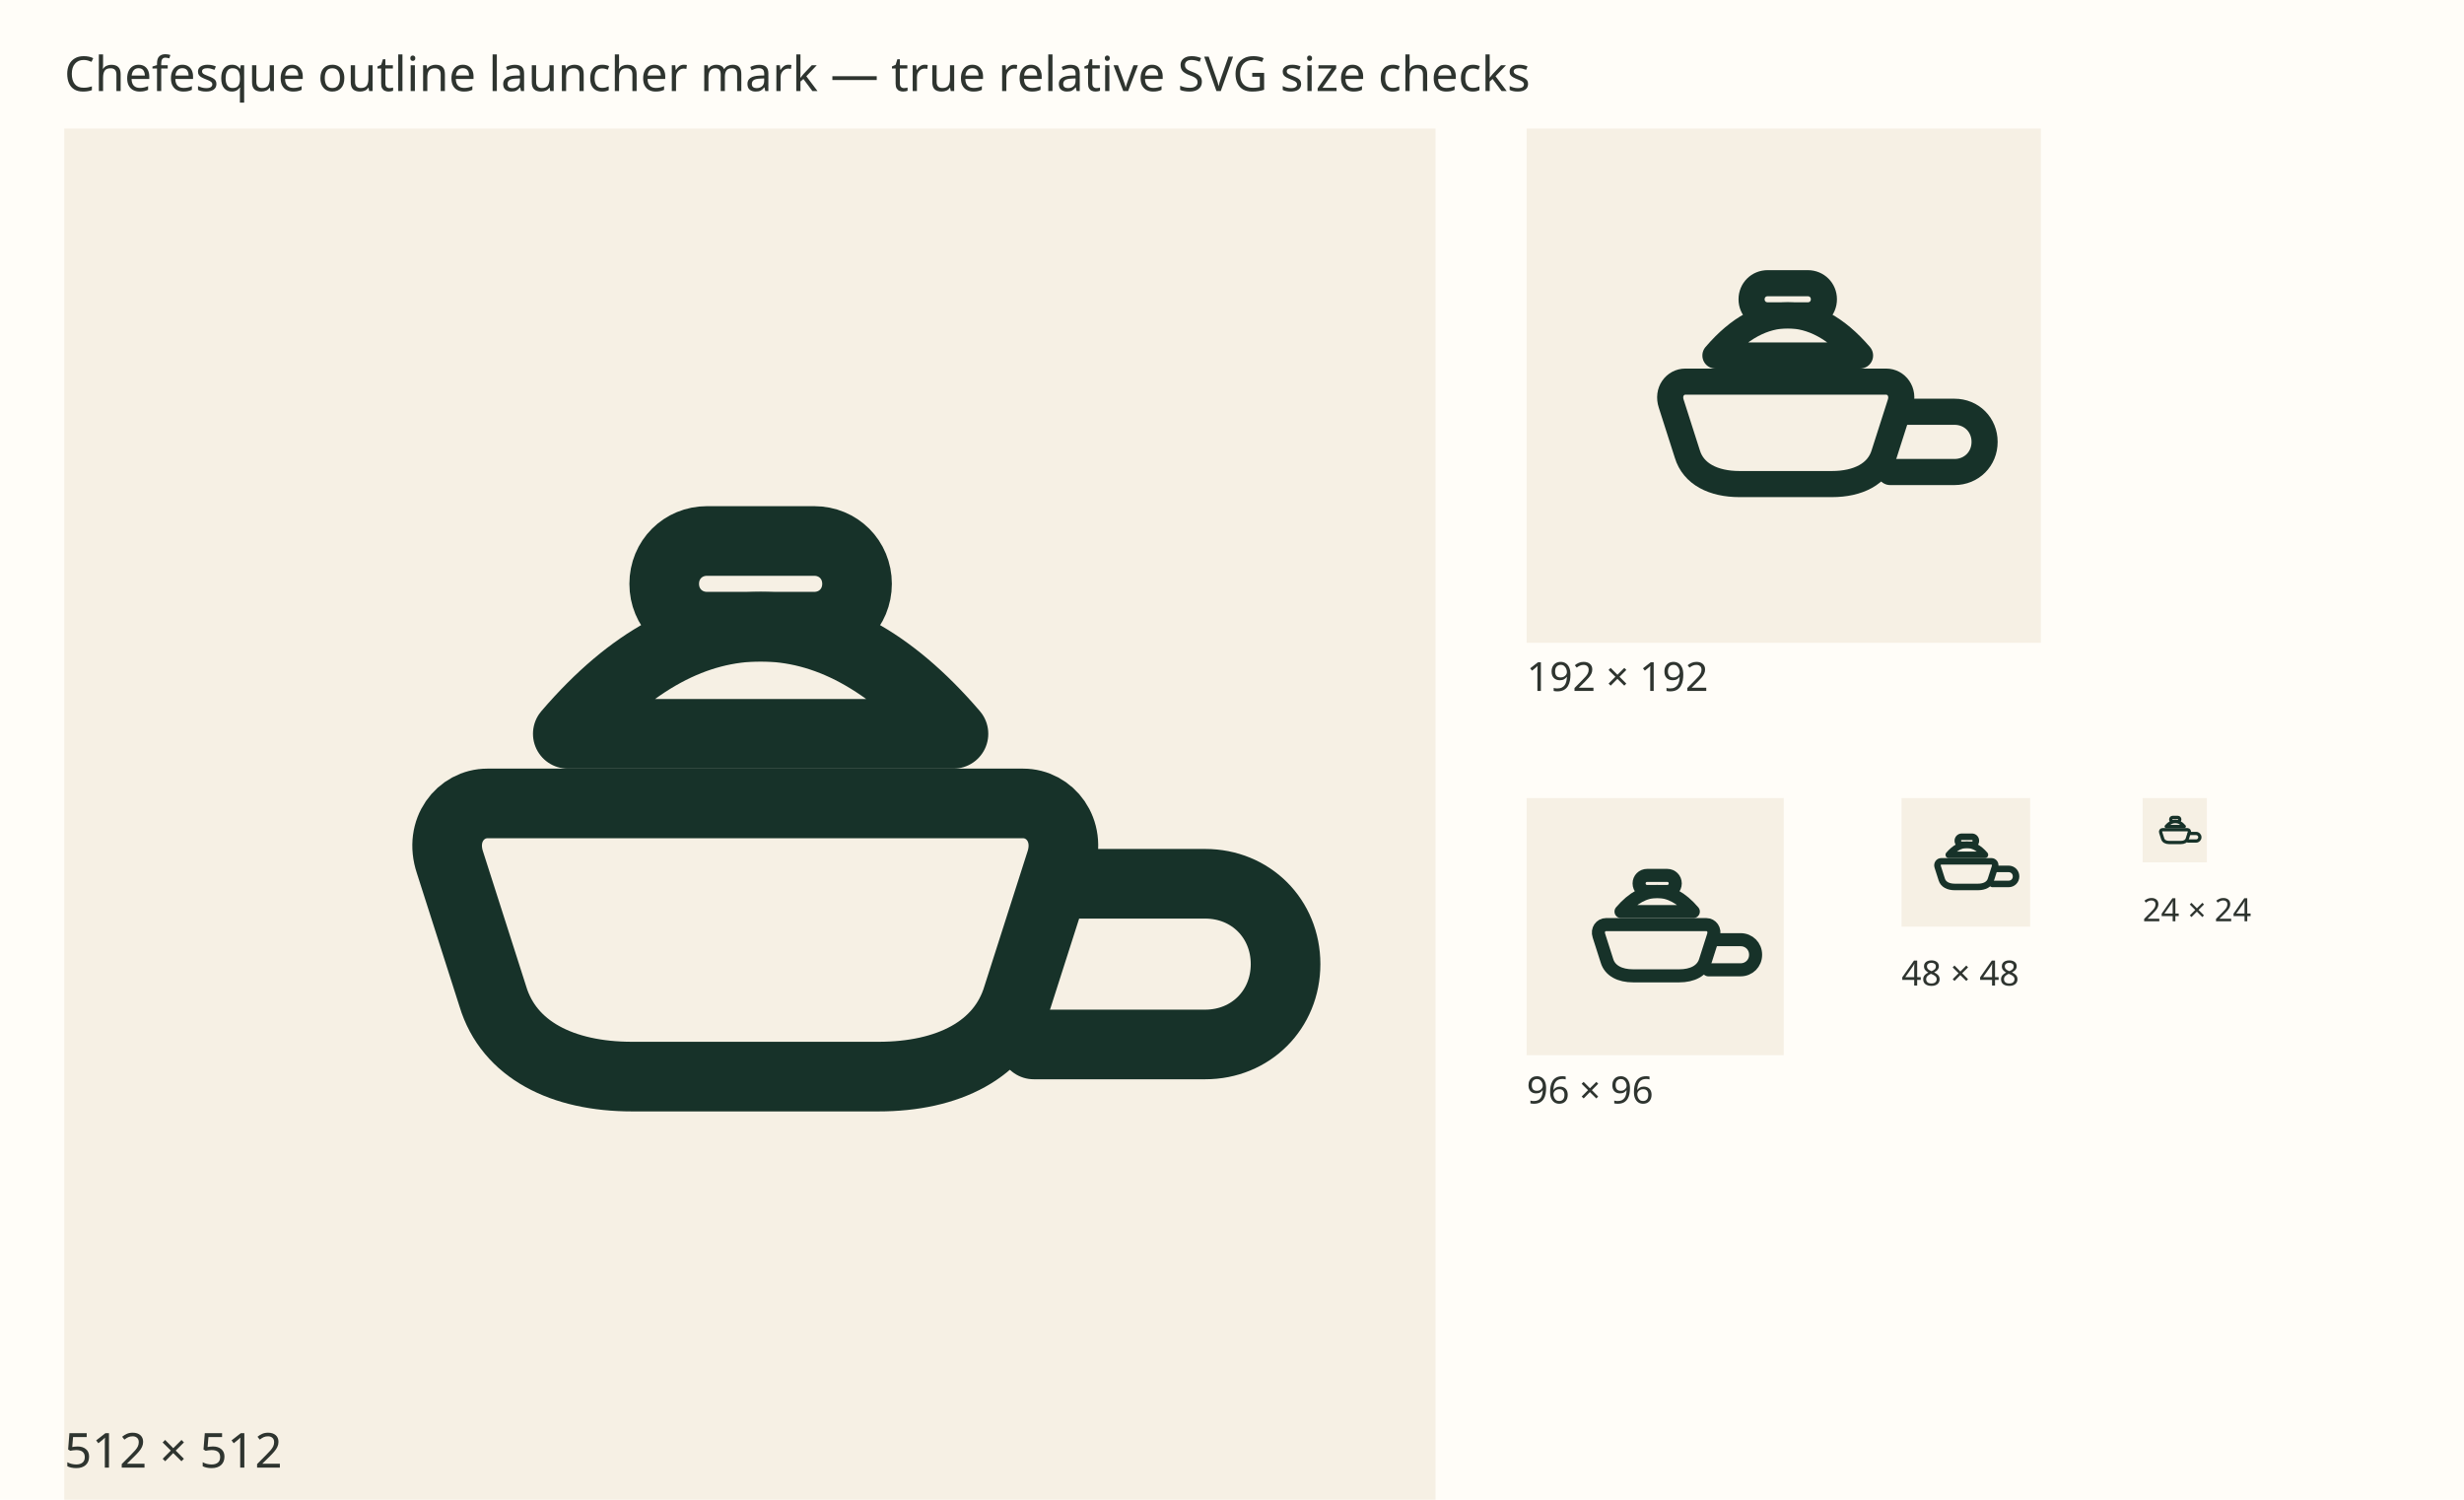
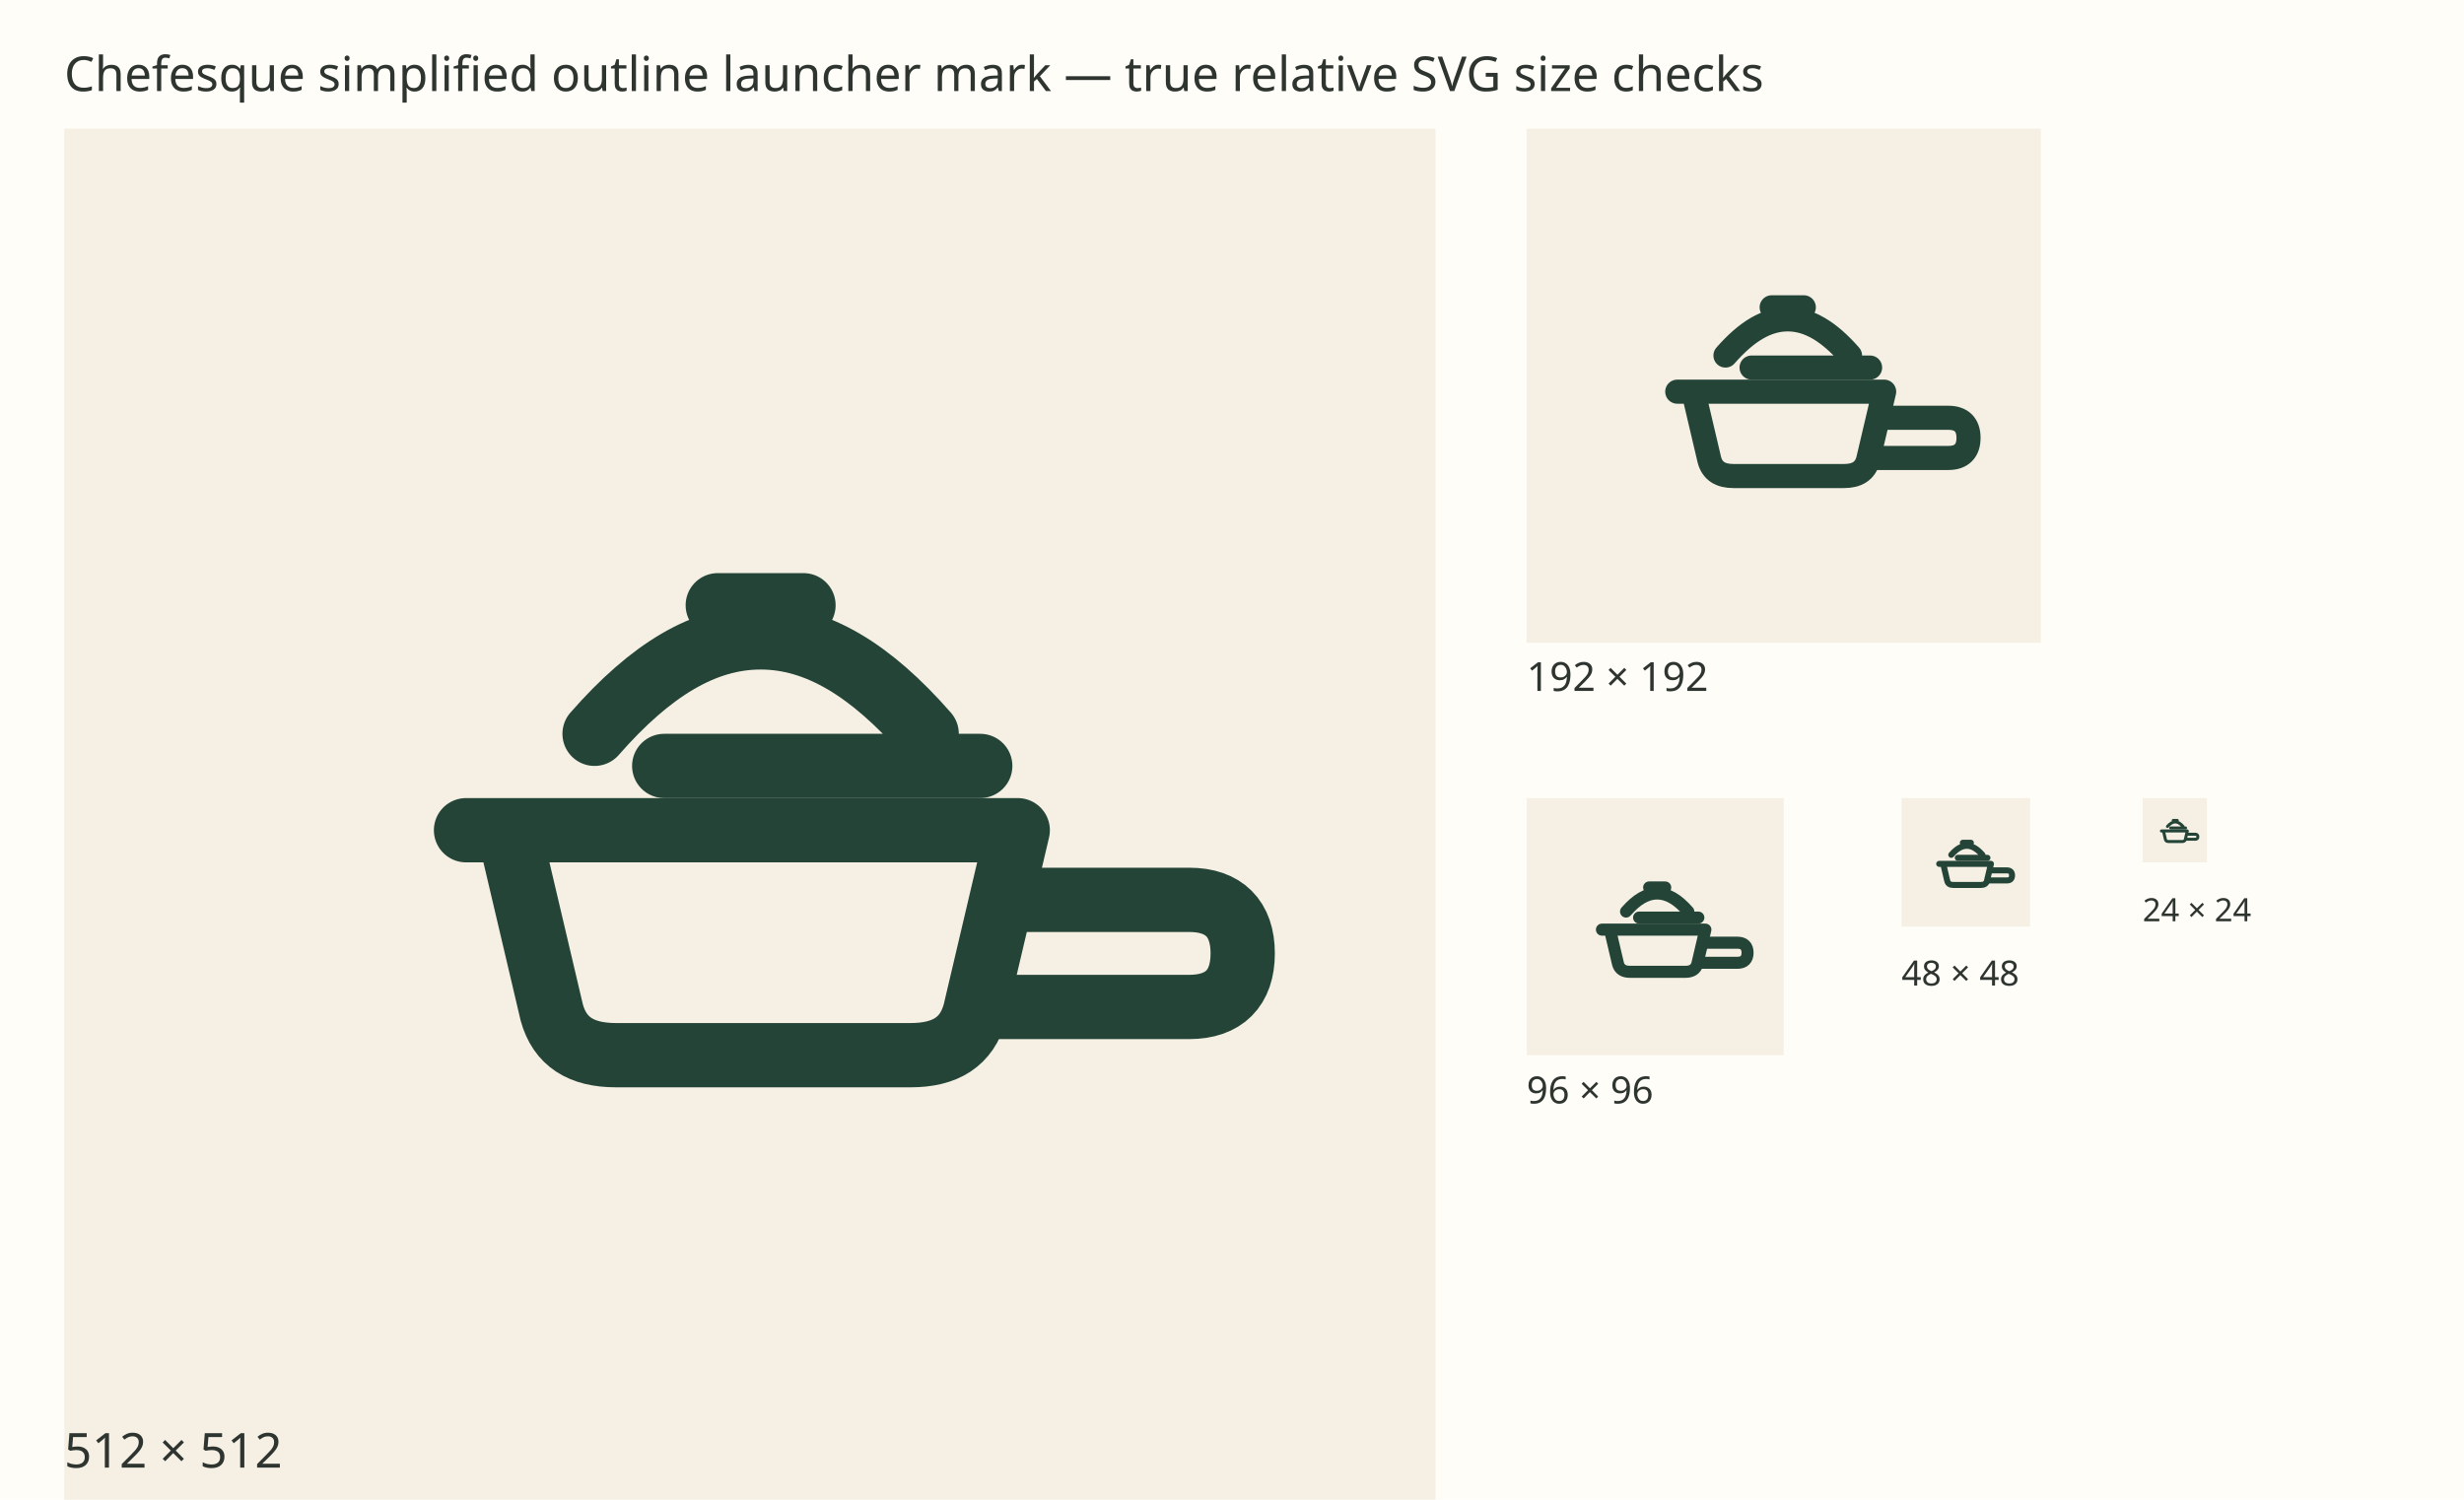
<svg xmlns="http://www.w3.org/2000/svg" width="920" height="560" viewBox="0 0 920 560" role="img" aria-labelledby="title desc">
  <defs>
-     <g id="saucepan" fill="none" stroke="#173229" stroke-width="26" stroke-linecap="round" stroke-linejoin="round">
-       <path d="M158 252H358C368 252 376 262 372 274L356 324C350 344 330 354 304 354H212C186 354 166 344 160 324L144 274C140 262 148 252 158 252Z" />
-       <path d="M188 226C212 198 236 186 260 186C284 186 308 198 332 226H188Z" />
-       <path d="M240 154H280C289 154 296 161 296 170C296 179 289 186 280 186H240C231 186 224 179 224 170C224 161 231 154 240 154Z" />
-       <path d="M372 282H426C443 282 456 295 456 312C456 329 443 342 426 342H362" />
+     <g id="saucepan" fill="none" stroke="#244437" stroke-width="24" stroke-linecap="round" stroke-linejoin="round">
+       <path d="M150 262H356L340 330C337 341 329 346 316 346H206C193 346 185 341 182 330L166 262" />
+       <path d="M198 226C219 202 239 190 260 190C281 190 301 202 322 226M224 238H342M244 178H276" />
+       <path d="M356 288H420C433 288 440 295 440 308C440 321 433 328 420 328H348" />
    </g>
    <g id="logo">
      <rect width="512" height="512" fill="#F6F0E4" />
      <use href="#saucepan" />
    </g>
  </defs>
  <rect width="920" height="560" fill="#FFFDF8" />
-   <text x="24" y="34" font-family="sans-serif" font-size="18" fill="#2E342F">Chefesque outline launcher mark — true relative SVG size checks</text>
+   <text x="24" y="34" font-family="sans-serif" font-size="18" fill="#2E342F">Chefesque simplified outline launcher mark — true relative SVG size checks</text>
  <g transform="translate(24 48)">
    <use href="#logo" />
    <text x="0" y="500" font-family="sans-serif" font-size="18" fill="#2E342F">512 × 512</text>
  </g>
  <g transform="translate(570 48) scale(.375)">
    <use href="#logo" />
  </g>
  <text x="570" y="258" font-family="sans-serif" font-size="15" fill="#2E342F">192 × 192</text>
  <g transform="translate(570 298) scale(.1875)">
    <use href="#logo" />
  </g>
  <text x="570" y="412" font-family="sans-serif" font-size="14" fill="#2E342F">96 × 96</text>
  <g transform="translate(710 298) scale(.09375)">
    <use href="#logo" />
  </g>
  <text x="710" y="368" font-family="sans-serif" font-size="13" fill="#2E342F">48 × 48</text>
  <g transform="translate(800 298) scale(.046875)">
    <use href="#logo" />
  </g>
  <text x="800" y="344" font-family="sans-serif" font-size="12" fill="#2E342F">24 × 24</text>
</svg>
